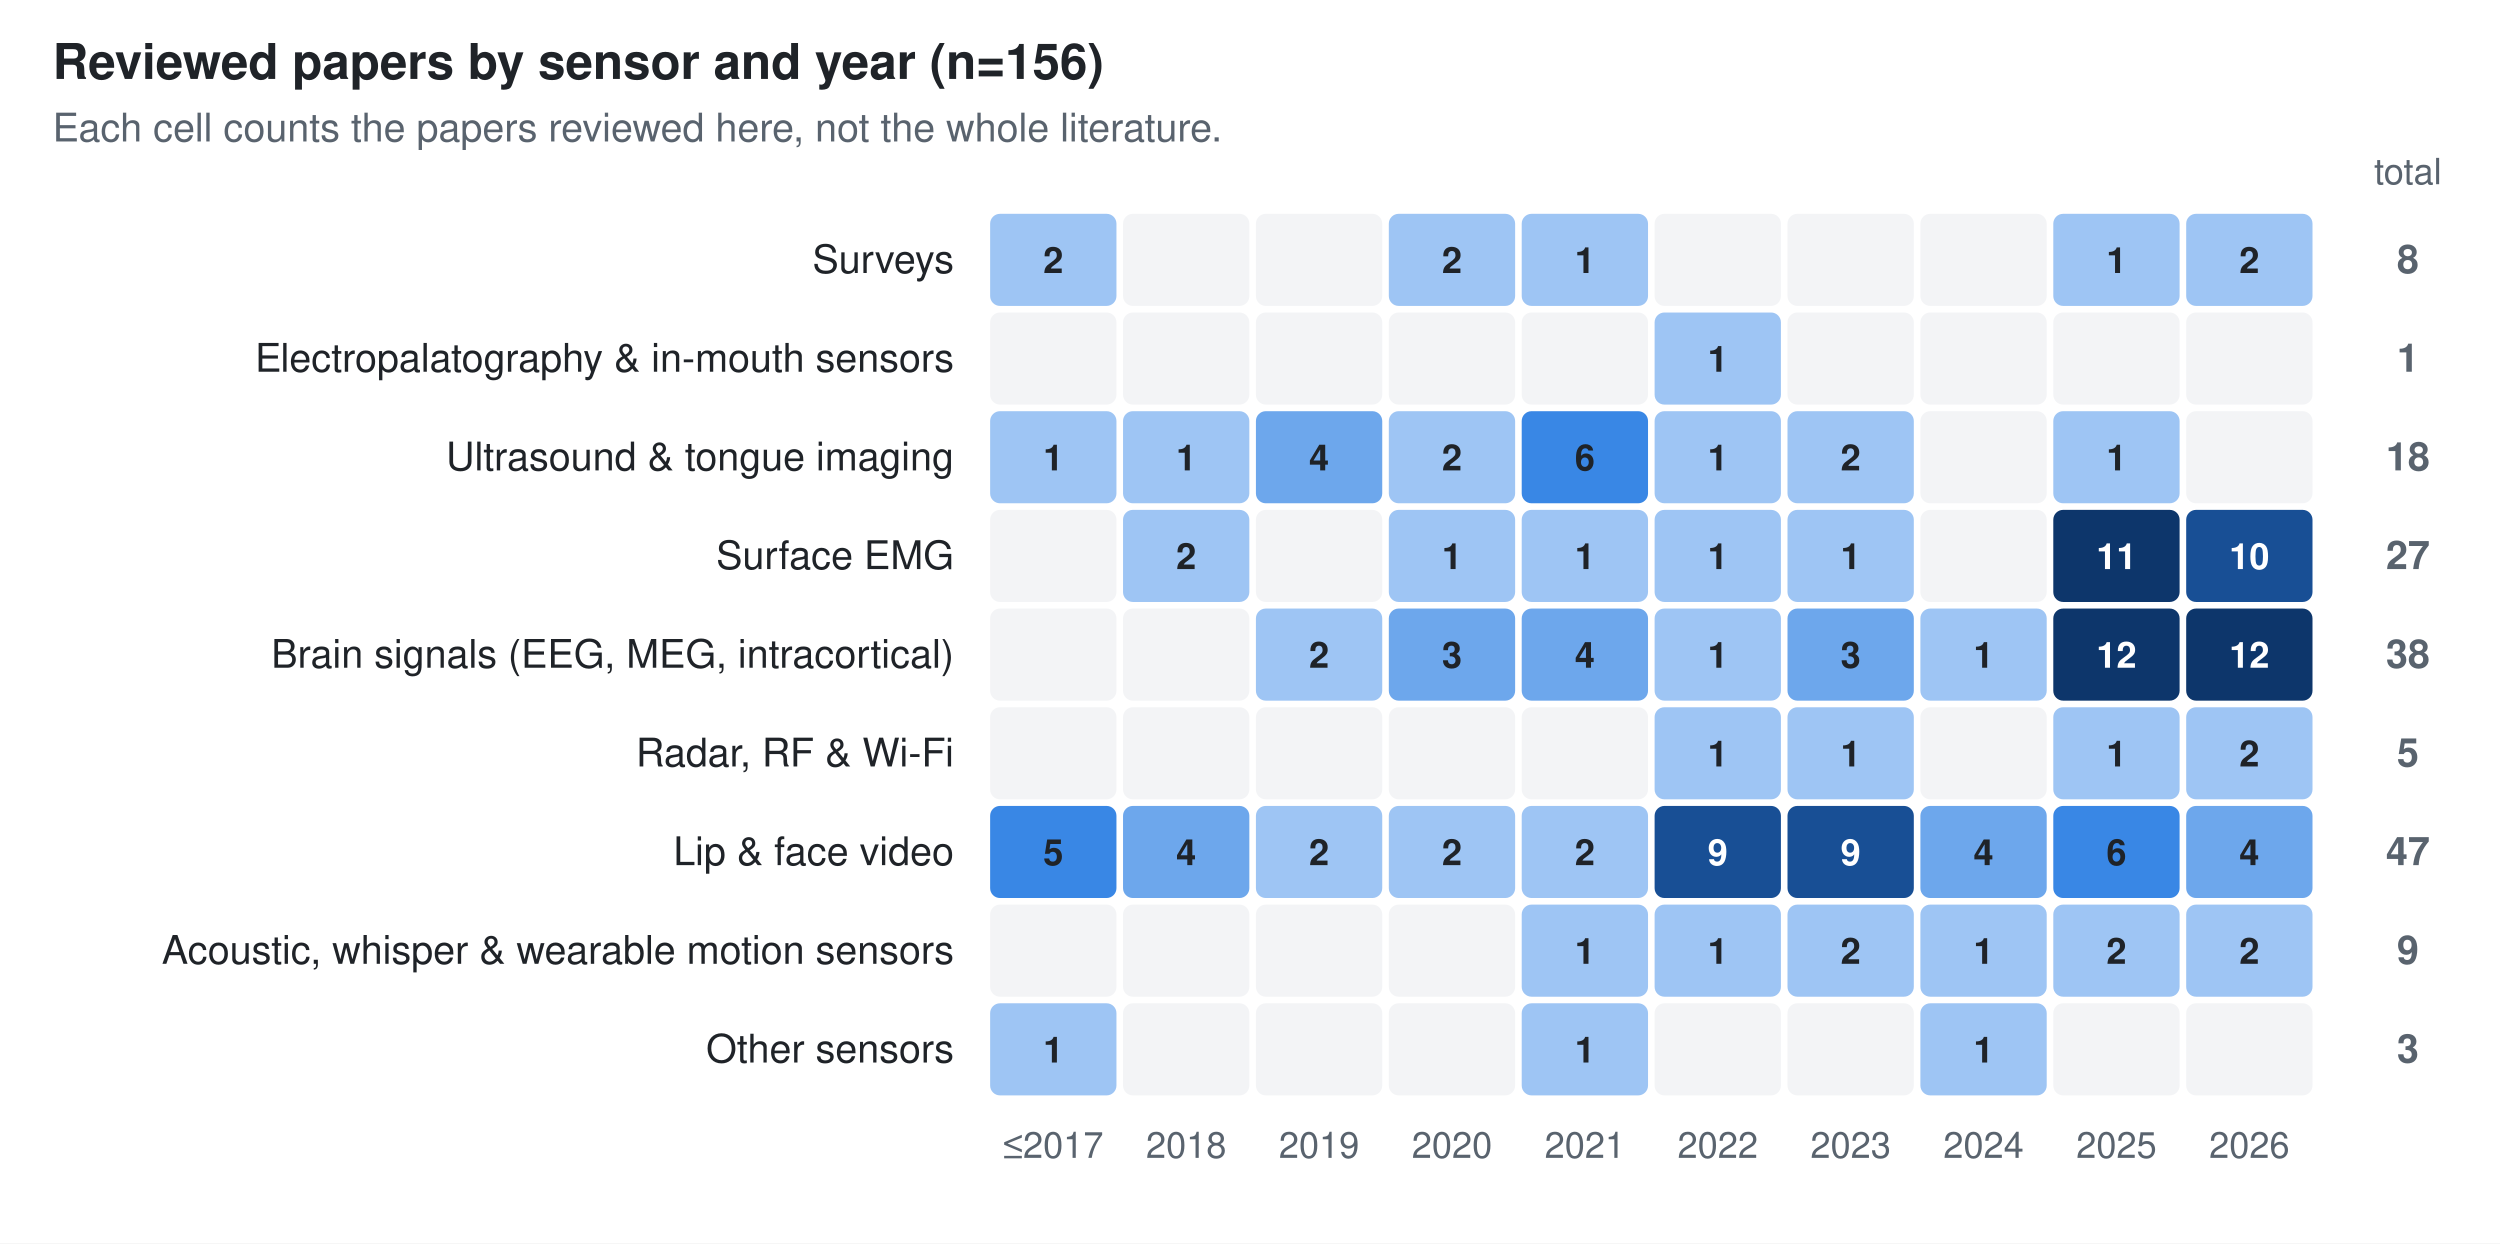
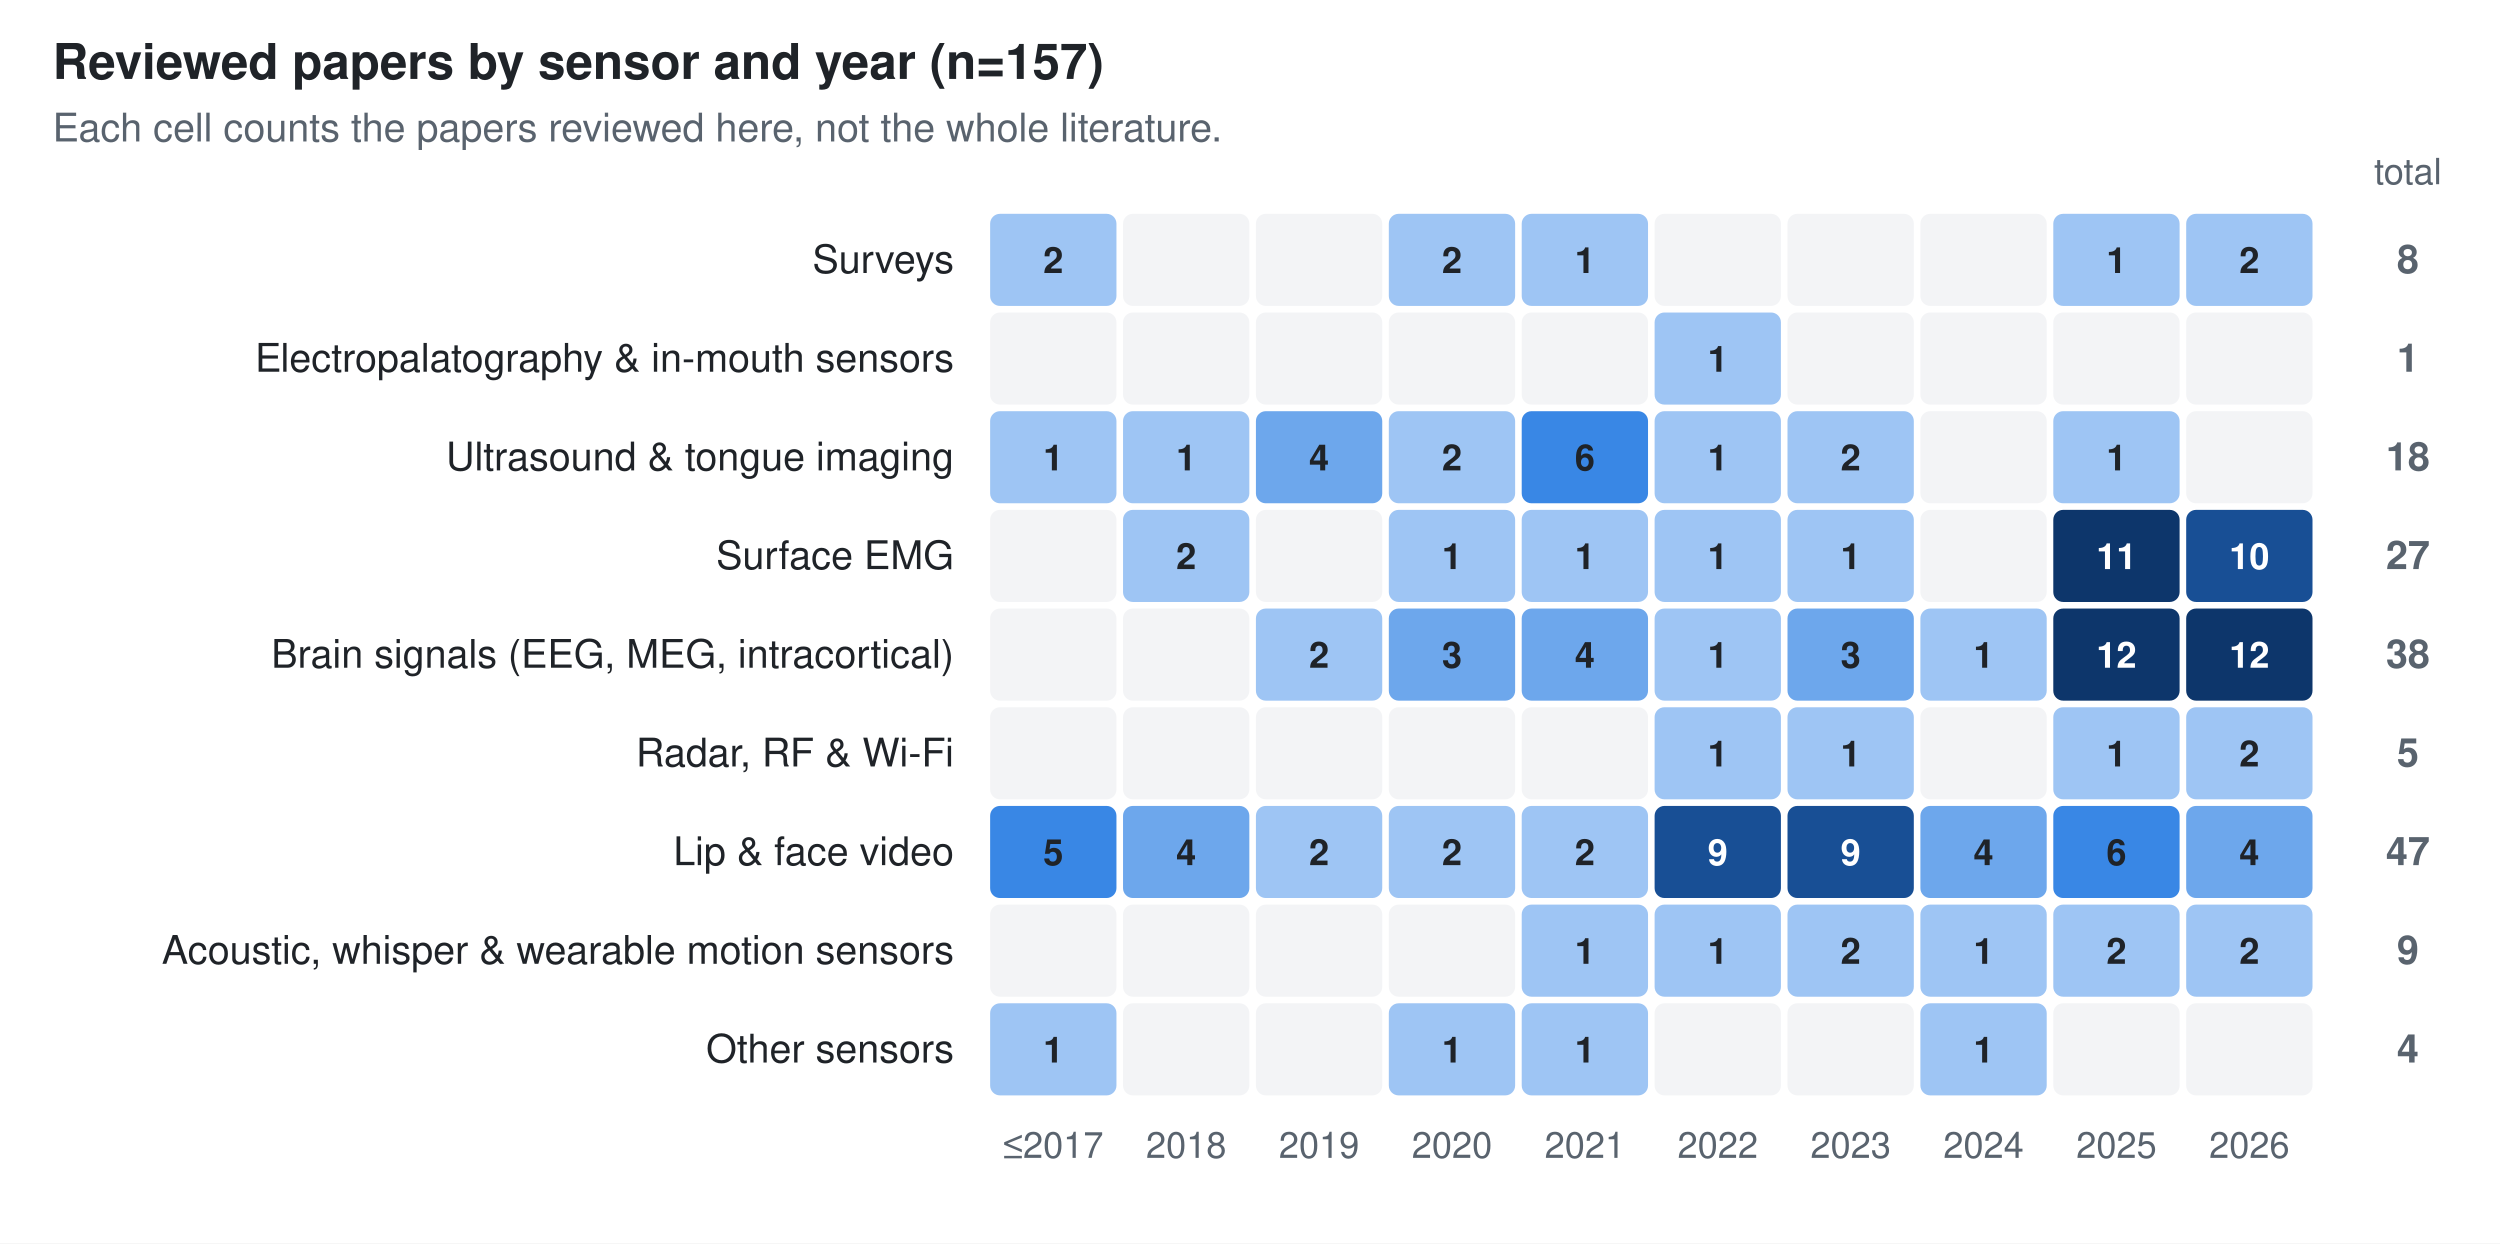
- <svg xmlns="http://www.w3.org/2000/svg" width="760" height="378" viewBox="0 0 760 378" font-family="-apple-system, BlinkMacSystemFont, 'Segoe UI', Helvetica, Arial, sans-serif" role="img" aria-label="Reviewed papers by sensor and year (n=156)">
+ <svg xmlns="http://www.w3.org/2000/svg" width="760" height="378" viewBox="0 0 760 378" font-family="-apple-system, BlinkMacSystemFont, 'Segoe UI', Helvetica, Arial, sans-serif" role="img" aria-label="Reviewed papers by sensor and year (n=157)">
  <rect width="760" height="378" fill="#ffffff" />
-   <text x="16.0" y="24.0" font-size="15" fill="#1f2328" text-anchor="start" font-weight="600">Reviewed papers by sensor and year (n=156)</text>
+   <text x="16.0" y="24.0" font-size="15" fill="#1f2328" text-anchor="start" font-weight="600">Reviewed papers by sensor and year (n=157)</text>
  <text x="16.0" y="43.0" font-size="12" fill="#59636e" text-anchor="start">Each cell counts the papers reviewed here, not the whole literature.</text>
  <text x="320.2" y="352.0" font-size="11" fill="#59636e" text-anchor="middle">≤2017</text>
  <text x="360.6" y="352.0" font-size="11" fill="#59636e" text-anchor="middle">2018</text>
  <text x="401.0" y="352.0" font-size="11" fill="#59636e" text-anchor="middle">2019</text>
  <text x="441.4" y="352.0" font-size="11" fill="#59636e" text-anchor="middle">2020</text>
  <text x="481.8" y="352.0" font-size="11" fill="#59636e" text-anchor="middle">2021</text>
  <text x="522.2" y="352.0" font-size="11" fill="#59636e" text-anchor="middle">2022</text>
  <text x="562.6" y="352.0" font-size="11" fill="#59636e" text-anchor="middle">2023</text>
  <text x="603.0" y="352.0" font-size="11" fill="#59636e" text-anchor="middle">2024</text>
  <text x="643.4" y="352.0" font-size="11" fill="#59636e" text-anchor="middle">2025</text>
  <text x="683.8" y="352.0" font-size="11" fill="#59636e" text-anchor="middle">2026</text>
  <text x="732.0" y="56.0" font-size="11" fill="#59636e" text-anchor="middle">total</text>
  <text x="290.0" y="83.0" font-size="12" fill="#1f2328" text-anchor="end">Surveys</text>
  <rect x="301.0" y="65.0" width="38.4" height="28.0" rx="3" fill="#9ec5f4" />
  <text x="320.2" y="83.0" font-size="11" fill="#1f2328" text-anchor="middle" font-weight="600">2</text>
  <rect x="341.4" y="65.0" width="38.4" height="28.0" rx="3" fill="#f3f4f6" />
  <rect x="381.8" y="65.0" width="38.4" height="28.0" rx="3" fill="#f3f4f6" />
  <rect x="422.2" y="65.0" width="38.4" height="28.0" rx="3" fill="#9ec5f4" />
  <text x="441.4" y="83.0" font-size="11" fill="#1f2328" text-anchor="middle" font-weight="600">2</text>
  <rect x="462.6" y="65.0" width="38.4" height="28.0" rx="3" fill="#9ec5f4" />
  <text x="481.8" y="83.0" font-size="11" fill="#1f2328" text-anchor="middle" font-weight="600">1</text>
  <rect x="503.0" y="65.0" width="38.4" height="28.0" rx="3" fill="#f3f4f6" />
  <rect x="543.4" y="65.0" width="38.4" height="28.0" rx="3" fill="#f3f4f6" />
  <rect x="583.8" y="65.0" width="38.4" height="28.0" rx="3" fill="#f3f4f6" />
  <rect x="624.2" y="65.0" width="38.4" height="28.0" rx="3" fill="#9ec5f4" />
  <text x="643.4" y="83.0" font-size="11" fill="#1f2328" text-anchor="middle" font-weight="600">1</text>
  <rect x="664.6" y="65.0" width="38.4" height="28.0" rx="3" fill="#9ec5f4" />
  <text x="683.8" y="83.0" font-size="11" fill="#1f2328" text-anchor="middle" font-weight="600">2</text>
  <text x="732.0" y="83.0" font-size="12" fill="#59636e" text-anchor="middle" font-weight="600">8</text>
  <text x="290.0" y="113.0" font-size="12" fill="#1f2328" text-anchor="end">Electropalatography &amp; in-mouth sensors</text>
  <rect x="301.0" y="95.0" width="38.4" height="28.0" rx="3" fill="#f3f4f6" />
  <rect x="341.4" y="95.0" width="38.4" height="28.0" rx="3" fill="#f3f4f6" />
  <rect x="381.8" y="95.0" width="38.4" height="28.0" rx="3" fill="#f3f4f6" />
  <rect x="422.2" y="95.0" width="38.4" height="28.0" rx="3" fill="#f3f4f6" />
  <rect x="462.6" y="95.0" width="38.4" height="28.0" rx="3" fill="#f3f4f6" />
  <rect x="503.0" y="95.0" width="38.4" height="28.0" rx="3" fill="#9ec5f4" />
  <text x="522.2" y="113.0" font-size="11" fill="#1f2328" text-anchor="middle" font-weight="600">1</text>
  <rect x="543.4" y="95.0" width="38.4" height="28.0" rx="3" fill="#f3f4f6" />
  <rect x="583.8" y="95.0" width="38.4" height="28.0" rx="3" fill="#f3f4f6" />
  <rect x="624.2" y="95.0" width="38.4" height="28.0" rx="3" fill="#f3f4f6" />
  <rect x="664.6" y="95.0" width="38.4" height="28.0" rx="3" fill="#f3f4f6" />
  <text x="732.0" y="113.0" font-size="12" fill="#59636e" text-anchor="middle" font-weight="600">1</text>
  <text x="290.0" y="143.0" font-size="12" fill="#1f2328" text-anchor="end">Ultrasound &amp; tongue imaging</text>
  <rect x="301.0" y="125.0" width="38.4" height="28.0" rx="3" fill="#9ec5f4" />
  <text x="320.2" y="143.0" font-size="11" fill="#1f2328" text-anchor="middle" font-weight="600">1</text>
  <rect x="341.4" y="125.0" width="38.4" height="28.0" rx="3" fill="#9ec5f4" />
  <text x="360.6" y="143.0" font-size="11" fill="#1f2328" text-anchor="middle" font-weight="600">1</text>
  <rect x="381.8" y="125.0" width="38.4" height="28.0" rx="3" fill="#6da7ec" />
  <text x="401.0" y="143.0" font-size="11" fill="#1f2328" text-anchor="middle" font-weight="600">4</text>
  <rect x="422.2" y="125.0" width="38.4" height="28.0" rx="3" fill="#9ec5f4" />
  <text x="441.4" y="143.0" font-size="11" fill="#1f2328" text-anchor="middle" font-weight="600">2</text>
  <rect x="462.6" y="125.0" width="38.4" height="28.0" rx="3" fill="#3987e5" />
  <text x="481.8" y="143.0" font-size="11" fill="#1f2328" text-anchor="middle" font-weight="600">6</text>
  <rect x="503.0" y="125.0" width="38.4" height="28.0" rx="3" fill="#9ec5f4" />
  <text x="522.2" y="143.0" font-size="11" fill="#1f2328" text-anchor="middle" font-weight="600">1</text>
  <rect x="543.4" y="125.0" width="38.4" height="28.0" rx="3" fill="#9ec5f4" />
  <text x="562.6" y="143.0" font-size="11" fill="#1f2328" text-anchor="middle" font-weight="600">2</text>
  <rect x="583.8" y="125.0" width="38.4" height="28.0" rx="3" fill="#f3f4f6" />
  <rect x="624.2" y="125.0" width="38.4" height="28.0" rx="3" fill="#9ec5f4" />
  <text x="643.4" y="143.0" font-size="11" fill="#1f2328" text-anchor="middle" font-weight="600">1</text>
  <rect x="664.6" y="125.0" width="38.4" height="28.0" rx="3" fill="#f3f4f6" />
  <text x="732.0" y="143.0" font-size="12" fill="#59636e" text-anchor="middle" font-weight="600">18</text>
  <text x="290.0" y="173.0" font-size="12" fill="#1f2328" text-anchor="end">Surface EMG</text>
  <rect x="301.0" y="155.0" width="38.4" height="28.0" rx="3" fill="#f3f4f6" />
  <rect x="341.4" y="155.0" width="38.4" height="28.0" rx="3" fill="#9ec5f4" />
  <text x="360.6" y="173.0" font-size="11" fill="#1f2328" text-anchor="middle" font-weight="600">2</text>
  <rect x="381.8" y="155.0" width="38.4" height="28.0" rx="3" fill="#f3f4f6" />
  <rect x="422.2" y="155.0" width="38.4" height="28.0" rx="3" fill="#9ec5f4" />
  <text x="441.4" y="173.0" font-size="11" fill="#1f2328" text-anchor="middle" font-weight="600">1</text>
  <rect x="462.6" y="155.0" width="38.4" height="28.0" rx="3" fill="#9ec5f4" />
  <text x="481.8" y="173.0" font-size="11" fill="#1f2328" text-anchor="middle" font-weight="600">1</text>
  <rect x="503.0" y="155.0" width="38.4" height="28.0" rx="3" fill="#9ec5f4" />
  <text x="522.2" y="173.0" font-size="11" fill="#1f2328" text-anchor="middle" font-weight="600">1</text>
  <rect x="543.4" y="155.0" width="38.4" height="28.0" rx="3" fill="#9ec5f4" />
  <text x="562.6" y="173.0" font-size="11" fill="#1f2328" text-anchor="middle" font-weight="600">1</text>
  <rect x="583.8" y="155.0" width="38.4" height="28.0" rx="3" fill="#f3f4f6" />
  <rect x="624.2" y="155.0" width="38.4" height="28.0" rx="3" fill="#0d366b" />
  <text x="643.4" y="173.0" font-size="11" fill="#ffffff" text-anchor="middle" font-weight="600">11</text>
  <rect x="664.6" y="155.0" width="38.4" height="28.0" rx="3" fill="#184f95" />
  <text x="683.8" y="173.0" font-size="11" fill="#ffffff" text-anchor="middle" font-weight="600">10</text>
  <text x="732.0" y="173.0" font-size="12" fill="#59636e" text-anchor="middle" font-weight="600">27</text>
  <text x="290.0" y="203.0" font-size="12" fill="#1f2328" text-anchor="end">Brain signals (EEG, MEG, intracortical)</text>
  <rect x="301.0" y="185.0" width="38.4" height="28.0" rx="3" fill="#f3f4f6" />
  <rect x="341.4" y="185.0" width="38.4" height="28.0" rx="3" fill="#f3f4f6" />
  <rect x="381.8" y="185.0" width="38.4" height="28.0" rx="3" fill="#9ec5f4" />
  <text x="401.0" y="203.0" font-size="11" fill="#1f2328" text-anchor="middle" font-weight="600">2</text>
  <rect x="422.2" y="185.0" width="38.4" height="28.0" rx="3" fill="#6da7ec" />
  <text x="441.4" y="203.0" font-size="11" fill="#1f2328" text-anchor="middle" font-weight="600">3</text>
  <rect x="462.6" y="185.0" width="38.4" height="28.0" rx="3" fill="#6da7ec" />
  <text x="481.8" y="203.0" font-size="11" fill="#1f2328" text-anchor="middle" font-weight="600">4</text>
  <rect x="503.0" y="185.0" width="38.4" height="28.0" rx="3" fill="#9ec5f4" />
  <text x="522.2" y="203.0" font-size="11" fill="#1f2328" text-anchor="middle" font-weight="600">1</text>
  <rect x="543.4" y="185.0" width="38.4" height="28.0" rx="3" fill="#6da7ec" />
  <text x="562.6" y="203.0" font-size="11" fill="#1f2328" text-anchor="middle" font-weight="600">3</text>
  <rect x="583.8" y="185.0" width="38.4" height="28.0" rx="3" fill="#9ec5f4" />
  <text x="603.0" y="203.0" font-size="11" fill="#1f2328" text-anchor="middle" font-weight="600">1</text>
  <rect x="624.2" y="185.0" width="38.4" height="28.0" rx="3" fill="#0d366b" />
  <text x="643.4" y="203.0" font-size="11" fill="#ffffff" text-anchor="middle" font-weight="600">12</text>
  <rect x="664.6" y="185.0" width="38.4" height="28.0" rx="3" fill="#0d366b" />
  <text x="683.8" y="203.0" font-size="11" fill="#ffffff" text-anchor="middle" font-weight="600">12</text>
  <text x="732.0" y="203.0" font-size="12" fill="#59636e" text-anchor="middle" font-weight="600">38</text>
  <text x="290.0" y="233.0" font-size="12" fill="#1f2328" text-anchor="end">Radar, RF &amp; Wi-Fi</text>
  <rect x="301.0" y="215.0" width="38.4" height="28.0" rx="3" fill="#f3f4f6" />
  <rect x="341.4" y="215.0" width="38.4" height="28.0" rx="3" fill="#f3f4f6" />
  <rect x="381.8" y="215.0" width="38.4" height="28.0" rx="3" fill="#f3f4f6" />
  <rect x="422.2" y="215.0" width="38.4" height="28.0" rx="3" fill="#f3f4f6" />
  <rect x="462.6" y="215.0" width="38.4" height="28.0" rx="3" fill="#f3f4f6" />
  <rect x="503.0" y="215.0" width="38.4" height="28.0" rx="3" fill="#9ec5f4" />
  <text x="522.2" y="233.0" font-size="11" fill="#1f2328" text-anchor="middle" font-weight="600">1</text>
  <rect x="543.4" y="215.0" width="38.4" height="28.0" rx="3" fill="#9ec5f4" />
  <text x="562.6" y="233.0" font-size="11" fill="#1f2328" text-anchor="middle" font-weight="600">1</text>
  <rect x="583.8" y="215.0" width="38.4" height="28.0" rx="3" fill="#f3f4f6" />
  <rect x="624.2" y="215.0" width="38.4" height="28.0" rx="3" fill="#9ec5f4" />
  <text x="643.4" y="233.0" font-size="11" fill="#1f2328" text-anchor="middle" font-weight="600">1</text>
  <rect x="664.6" y="215.0" width="38.4" height="28.0" rx="3" fill="#9ec5f4" />
  <text x="683.8" y="233.0" font-size="11" fill="#1f2328" text-anchor="middle" font-weight="600">2</text>
  <text x="732.0" y="233.0" font-size="12" fill="#59636e" text-anchor="middle" font-weight="600">5</text>
  <text x="290.0" y="263.0" font-size="12" fill="#1f2328" text-anchor="end">Lip &amp; face video</text>
  <rect x="301.0" y="245.0" width="38.4" height="28.0" rx="3" fill="#3987e5" />
  <text x="320.2" y="263.0" font-size="11" fill="#1f2328" text-anchor="middle" font-weight="600">5</text>
  <rect x="341.4" y="245.0" width="38.4" height="28.0" rx="3" fill="#6da7ec" />
  <text x="360.6" y="263.0" font-size="11" fill="#1f2328" text-anchor="middle" font-weight="600">4</text>
  <rect x="381.8" y="245.0" width="38.4" height="28.0" rx="3" fill="#9ec5f4" />
  <text x="401.0" y="263.0" font-size="11" fill="#1f2328" text-anchor="middle" font-weight="600">2</text>
  <rect x="422.2" y="245.0" width="38.4" height="28.0" rx="3" fill="#9ec5f4" />
  <text x="441.4" y="263.0" font-size="11" fill="#1f2328" text-anchor="middle" font-weight="600">2</text>
  <rect x="462.6" y="245.0" width="38.4" height="28.0" rx="3" fill="#9ec5f4" />
  <text x="481.8" y="263.0" font-size="11" fill="#1f2328" text-anchor="middle" font-weight="600">2</text>
  <rect x="503.0" y="245.0" width="38.4" height="28.0" rx="3" fill="#184f95" />
  <text x="522.2" y="263.0" font-size="11" fill="#ffffff" text-anchor="middle" font-weight="600">9</text>
  <rect x="543.4" y="245.0" width="38.4" height="28.0" rx="3" fill="#184f95" />
  <text x="562.6" y="263.0" font-size="11" fill="#ffffff" text-anchor="middle" font-weight="600">9</text>
  <rect x="583.8" y="245.0" width="38.4" height="28.0" rx="3" fill="#6da7ec" />
  <text x="603.0" y="263.0" font-size="11" fill="#1f2328" text-anchor="middle" font-weight="600">4</text>
  <rect x="624.2" y="245.0" width="38.4" height="28.0" rx="3" fill="#3987e5" />
  <text x="643.4" y="263.0" font-size="11" fill="#1f2328" text-anchor="middle" font-weight="600">6</text>
  <rect x="664.6" y="245.0" width="38.4" height="28.0" rx="3" fill="#6da7ec" />
  <text x="683.8" y="263.0" font-size="11" fill="#1f2328" text-anchor="middle" font-weight="600">4</text>
  <text x="732.0" y="263.0" font-size="12" fill="#59636e" text-anchor="middle" font-weight="600">47</text>
  <text x="290.0" y="293.0" font-size="12" fill="#1f2328" text-anchor="end">Acoustic, whisper &amp; wearable motion sensors</text>
  <rect x="301.0" y="275.0" width="38.4" height="28.0" rx="3" fill="#f3f4f6" />
  <rect x="341.4" y="275.0" width="38.4" height="28.0" rx="3" fill="#f3f4f6" />
  <rect x="381.8" y="275.0" width="38.4" height="28.0" rx="3" fill="#f3f4f6" />
  <rect x="422.2" y="275.0" width="38.4" height="28.0" rx="3" fill="#f3f4f6" />
  <rect x="462.6" y="275.0" width="38.4" height="28.0" rx="3" fill="#9ec5f4" />
  <text x="481.8" y="293.0" font-size="11" fill="#1f2328" text-anchor="middle" font-weight="600">1</text>
  <rect x="503.0" y="275.0" width="38.4" height="28.0" rx="3" fill="#9ec5f4" />
  <text x="522.2" y="293.0" font-size="11" fill="#1f2328" text-anchor="middle" font-weight="600">1</text>
  <rect x="543.4" y="275.0" width="38.4" height="28.0" rx="3" fill="#9ec5f4" />
  <text x="562.6" y="293.0" font-size="11" fill="#1f2328" text-anchor="middle" font-weight="600">2</text>
  <rect x="583.8" y="275.0" width="38.4" height="28.0" rx="3" fill="#9ec5f4" />
  <text x="603.0" y="293.0" font-size="11" fill="#1f2328" text-anchor="middle" font-weight="600">1</text>
  <rect x="624.2" y="275.0" width="38.4" height="28.0" rx="3" fill="#9ec5f4" />
  <text x="643.4" y="293.0" font-size="11" fill="#1f2328" text-anchor="middle" font-weight="600">2</text>
  <rect x="664.6" y="275.0" width="38.4" height="28.0" rx="3" fill="#9ec5f4" />
  <text x="683.8" y="293.0" font-size="11" fill="#1f2328" text-anchor="middle" font-weight="600">2</text>
  <text x="732.0" y="293.0" font-size="12" fill="#59636e" text-anchor="middle" font-weight="600">9</text>
  <text x="290.0" y="323.0" font-size="12" fill="#1f2328" text-anchor="end">Other sensors</text>
  <rect x="301.0" y="305.0" width="38.4" height="28.0" rx="3" fill="#9ec5f4" />
  <text x="320.2" y="323.0" font-size="11" fill="#1f2328" text-anchor="middle" font-weight="600">1</text>
  <rect x="341.4" y="305.0" width="38.4" height="28.0" rx="3" fill="#f3f4f6" />
  <rect x="381.8" y="305.0" width="38.4" height="28.0" rx="3" fill="#f3f4f6" />
-   <rect x="422.2" y="305.0" width="38.4" height="28.0" rx="3" fill="#f3f4f6" />
+   <rect x="422.2" y="305.0" width="38.4" height="28.0" rx="3" fill="#9ec5f4" />
+   <text x="441.4" y="323.0" font-size="11" fill="#1f2328" text-anchor="middle" font-weight="600">1</text>
  <rect x="462.6" y="305.0" width="38.4" height="28.0" rx="3" fill="#9ec5f4" />
  <text x="481.8" y="323.0" font-size="11" fill="#1f2328" text-anchor="middle" font-weight="600">1</text>
  <rect x="503.0" y="305.0" width="38.4" height="28.0" rx="3" fill="#f3f4f6" />
  <rect x="543.4" y="305.0" width="38.4" height="28.0" rx="3" fill="#f3f4f6" />
  <rect x="583.8" y="305.0" width="38.4" height="28.0" rx="3" fill="#9ec5f4" />
  <text x="603.0" y="323.0" font-size="11" fill="#1f2328" text-anchor="middle" font-weight="600">1</text>
  <rect x="624.2" y="305.0" width="38.4" height="28.0" rx="3" fill="#f3f4f6" />
  <rect x="664.6" y="305.0" width="38.4" height="28.0" rx="3" fill="#f3f4f6" />
-   <text x="732.0" y="323.0" font-size="12" fill="#59636e" text-anchor="middle" font-weight="600">3</text>
+   <text x="732.0" y="323.0" font-size="12" fill="#59636e" text-anchor="middle" font-weight="600">4</text>
</svg>
